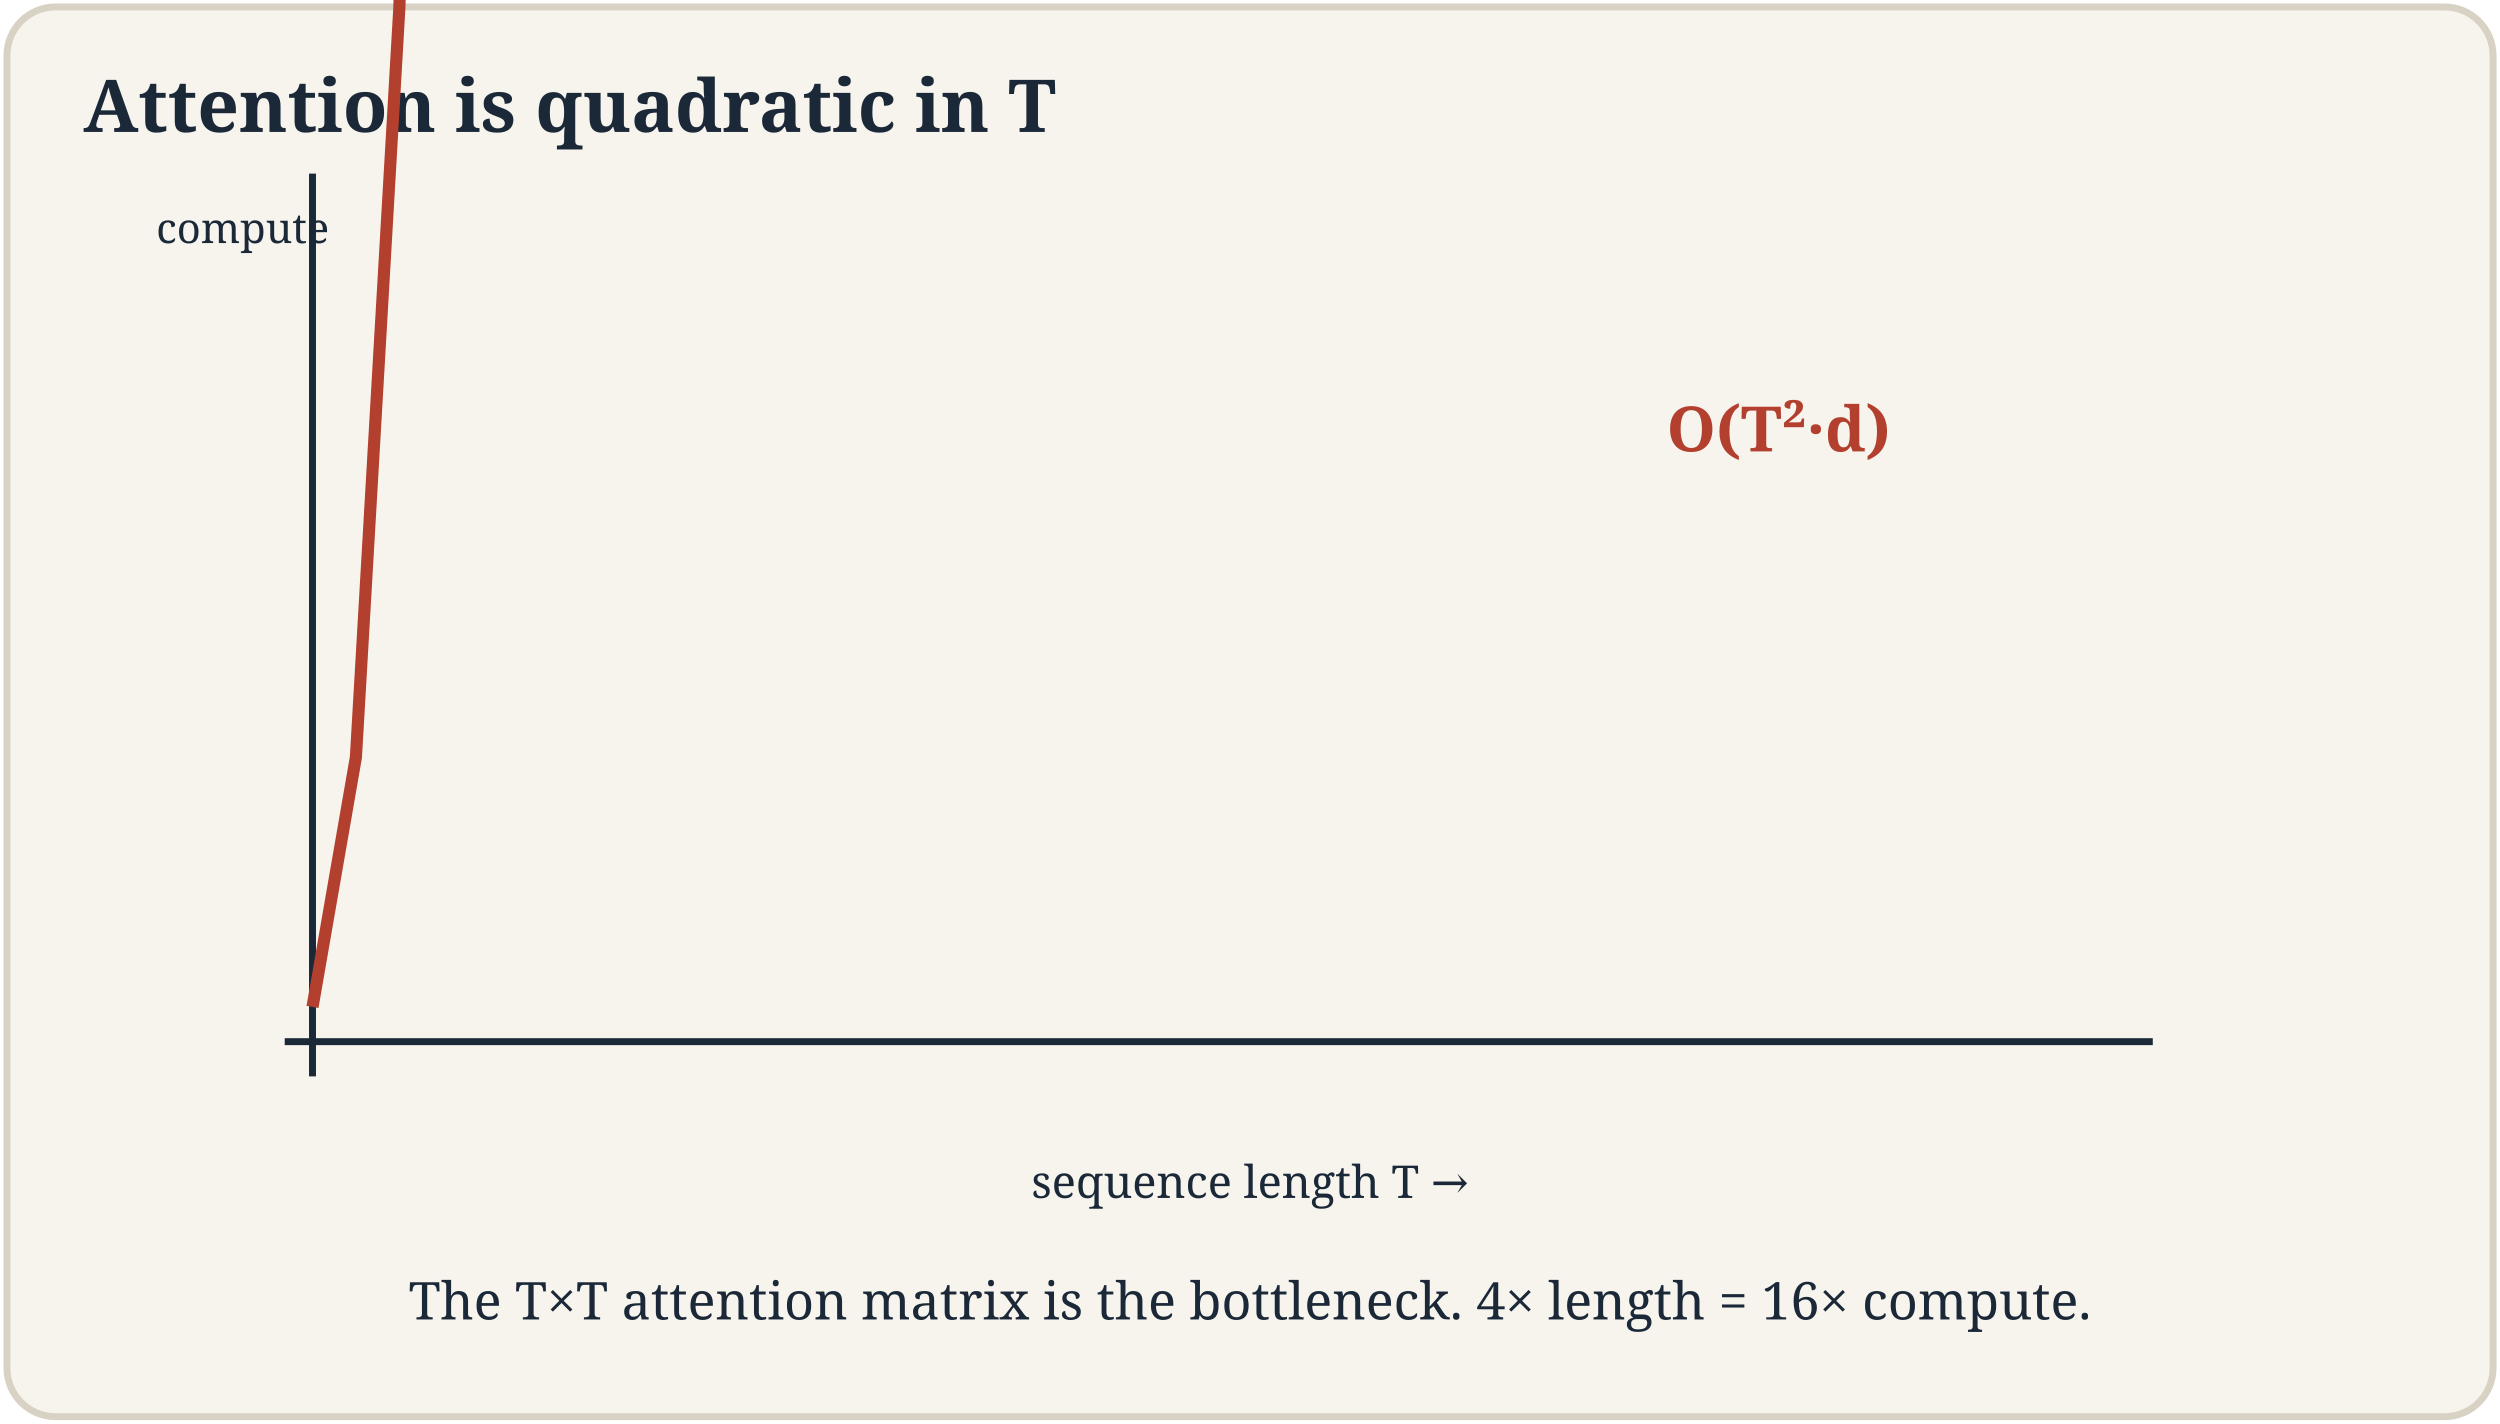
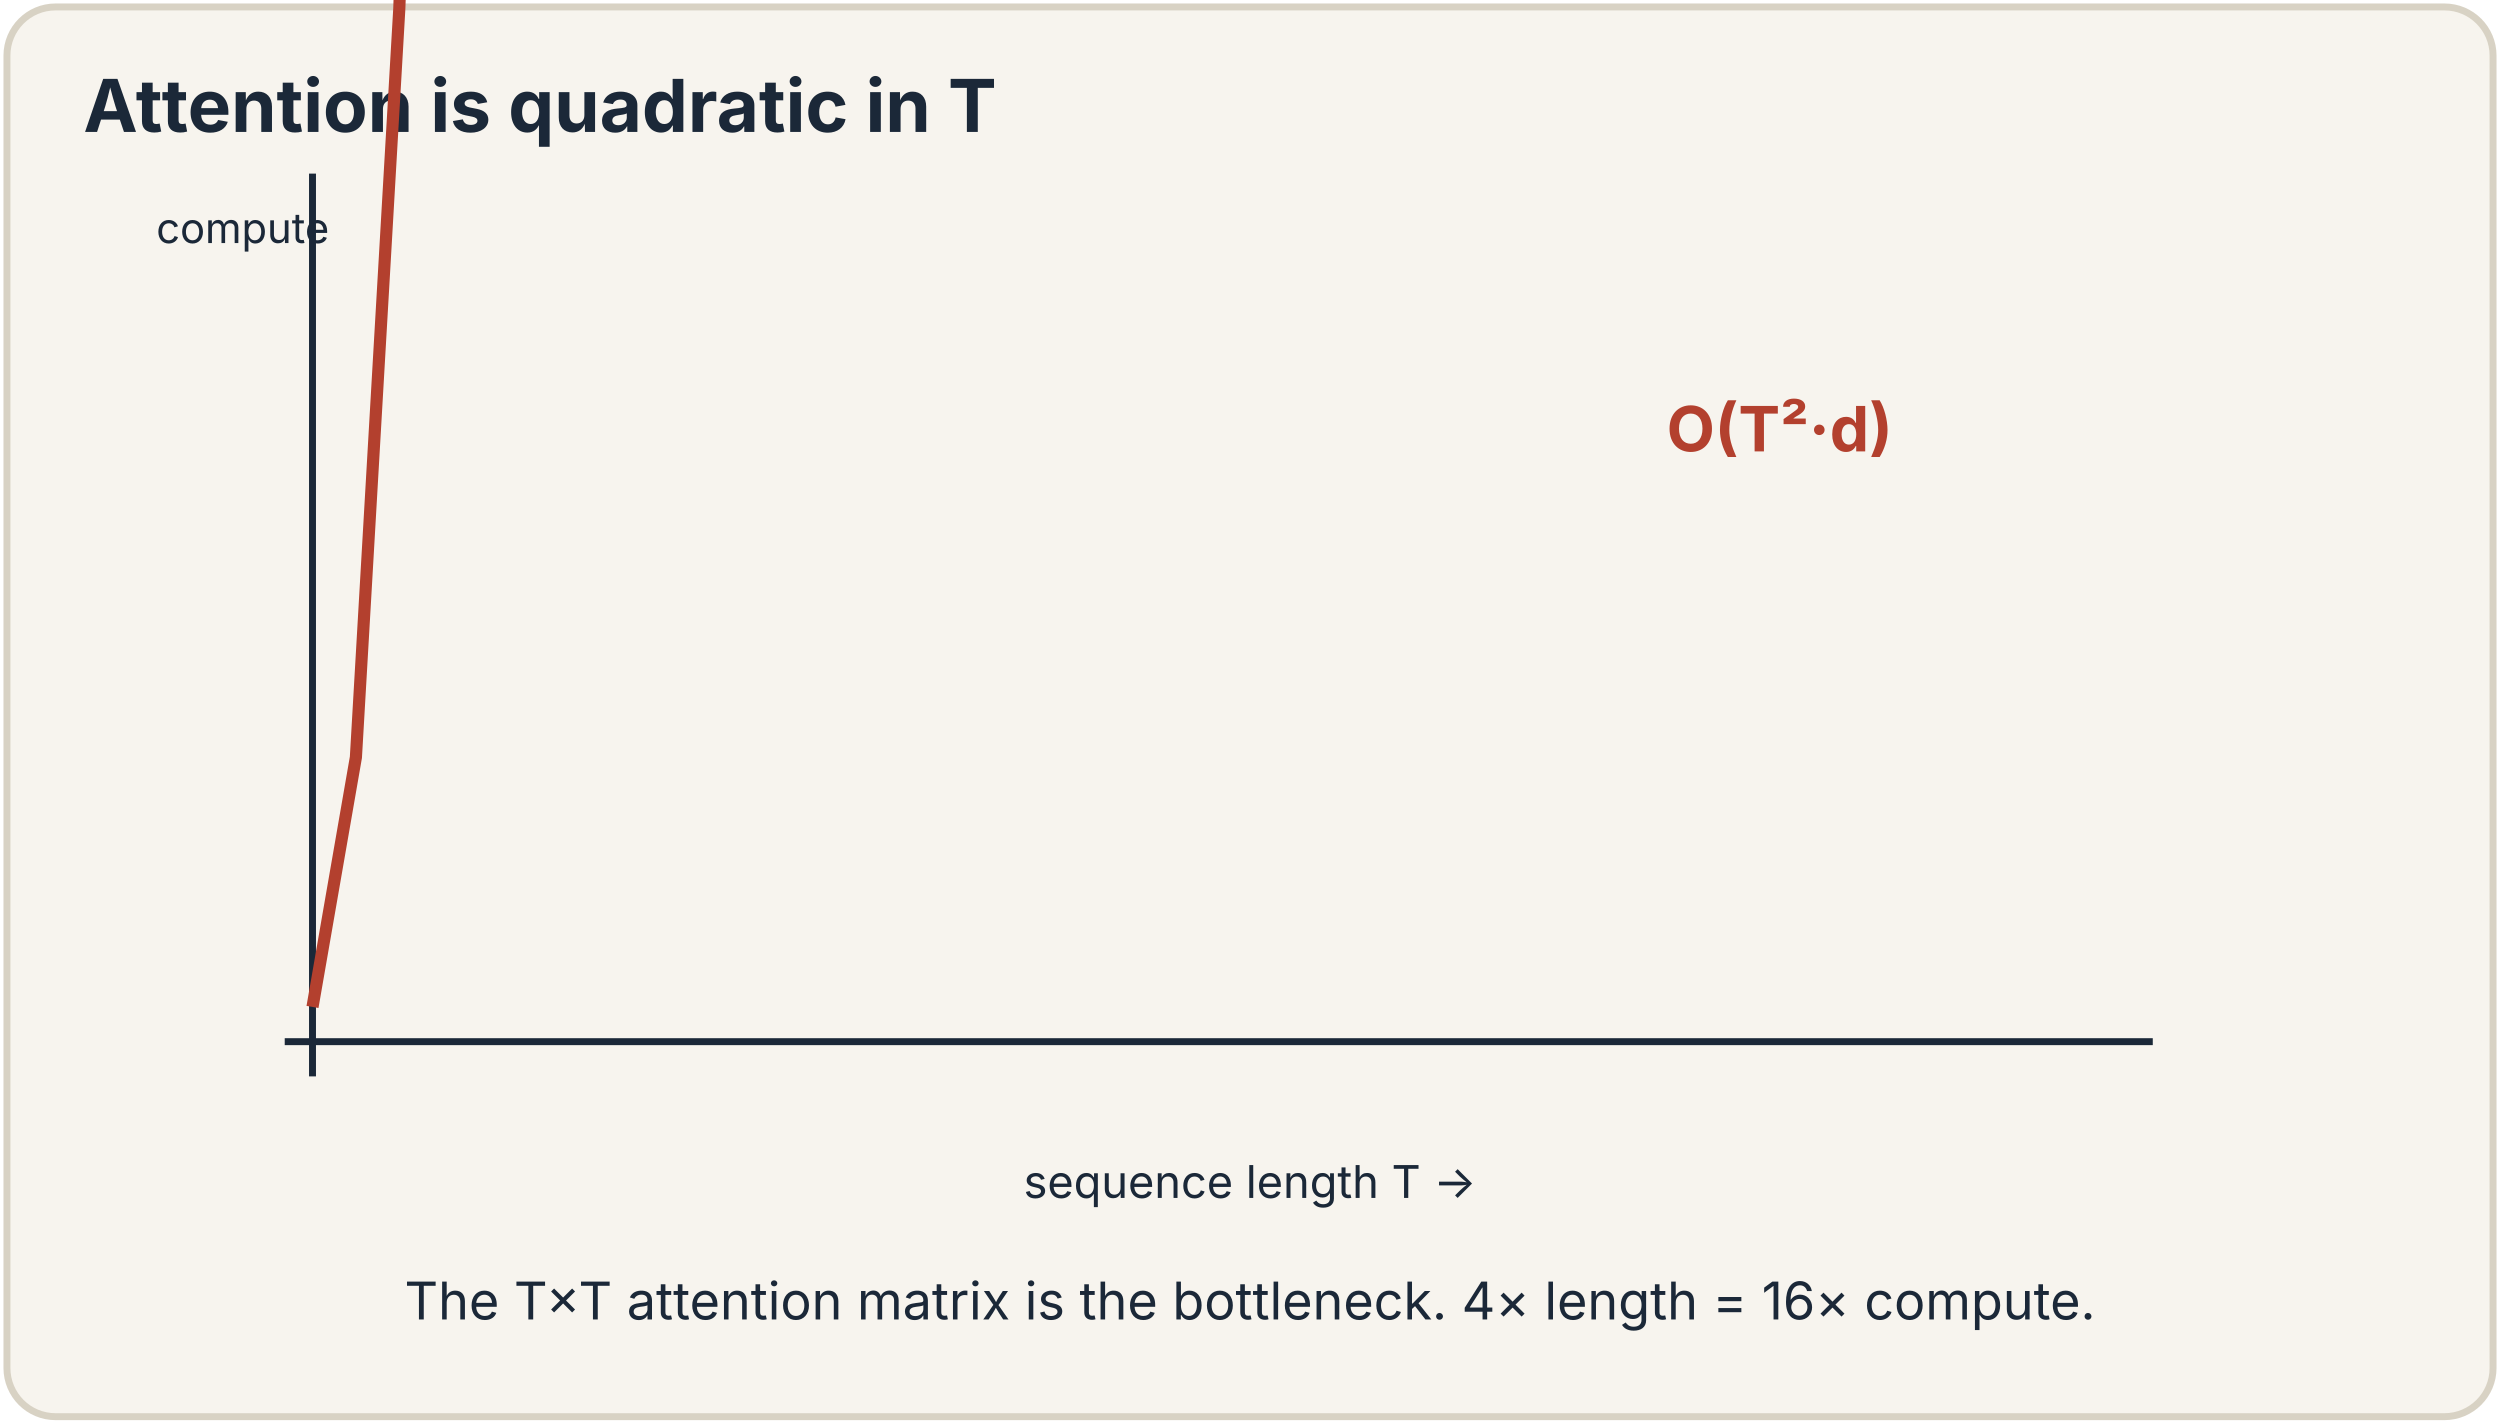
- <svg xmlns="http://www.w3.org/2000/svg" viewBox="0 0 720 410" font-family="Georgia, serif">
+ <svg xmlns="http://www.w3.org/2000/svg" viewBox="0 0 720 410" font-family="Anthropic Sans, Inter, 'Source Sans 3', 'IBM Plex Sans', sans-serif">
  <rect x="2" y="2" width="716" height="406" rx="14" fill="#F7F4EE" stroke="#D8D2C4" stroke-width="2" />
  <text x="24" y="38" font-size="21" font-weight="bold" fill="#1B2838">Attention is quadratic in T</text>
  <line x1="90" y1="50" x2="90" y2="310" stroke="#1B2838" stroke-width="2" />
  <line x1="82" y1="300" x2="620" y2="300" stroke="#1B2838" stroke-width="2" />
  <text x="360" y="345" font-size="13" fill="#1B2838" text-anchor="middle">sequence length T →</text>
  <text x="45" y="70" font-size="12" fill="#1B2838" text-anchor="start">compute</text>
  <polyline points="90.0,290.0 102.5,218.1 115.0,2.5 127.5,-356.9 140.0,-860.0 152.5,-1506.9 165.0,-2297.5 177.5,-3231.9 190.0,-4310.0 202.5,-5531.9 215.0,-6897.5 227.5,-8406.9 240.0,-10060.0 252.5,-11856.9 265.0,-13797.5 277.5,-15881.9 290.0,-18110.0 302.5,-20481.9 315.0,-22997.5 327.5,-25656.9 340.0,-28460.0 352.5,-31406.9 365.0,-34497.5 377.5,-37731.9 390.0,-41110.0 402.5,-44631.9 415.0,-48297.5 427.5,-52106.9 440.0,-56060.0 452.5,-60156.9 465.0,-64397.5 477.5,-68781.9 490.0,-73310.0 502.5,-77981.9 515.0,-82797.5 527.5,-87756.9 540.0,-92860.0 552.5,-98106.9 565.0,-103497.5 577.5,-109031.9 590.0,-114710.0" fill="none" stroke="#B3402E" stroke-width="3.5" />
-   <text x="480" y="130" font-size="18" fill="#B3402E" text-anchor="start" font-weight="bold">O(T²·d)</text>
+   <text x="480" y="130" font-size="18" fill="#B3402E" text-anchor="start" font-weight="bold" font-family="Source Serif 4, Newsreader, serif">O(T²·d)</text>
  <text x="360" y="380" font-size="15" fill="#1B2838" text-anchor="middle">The T×T attention matrix is the bottleneck. 4× length = 16× compute.</text>
</svg>
